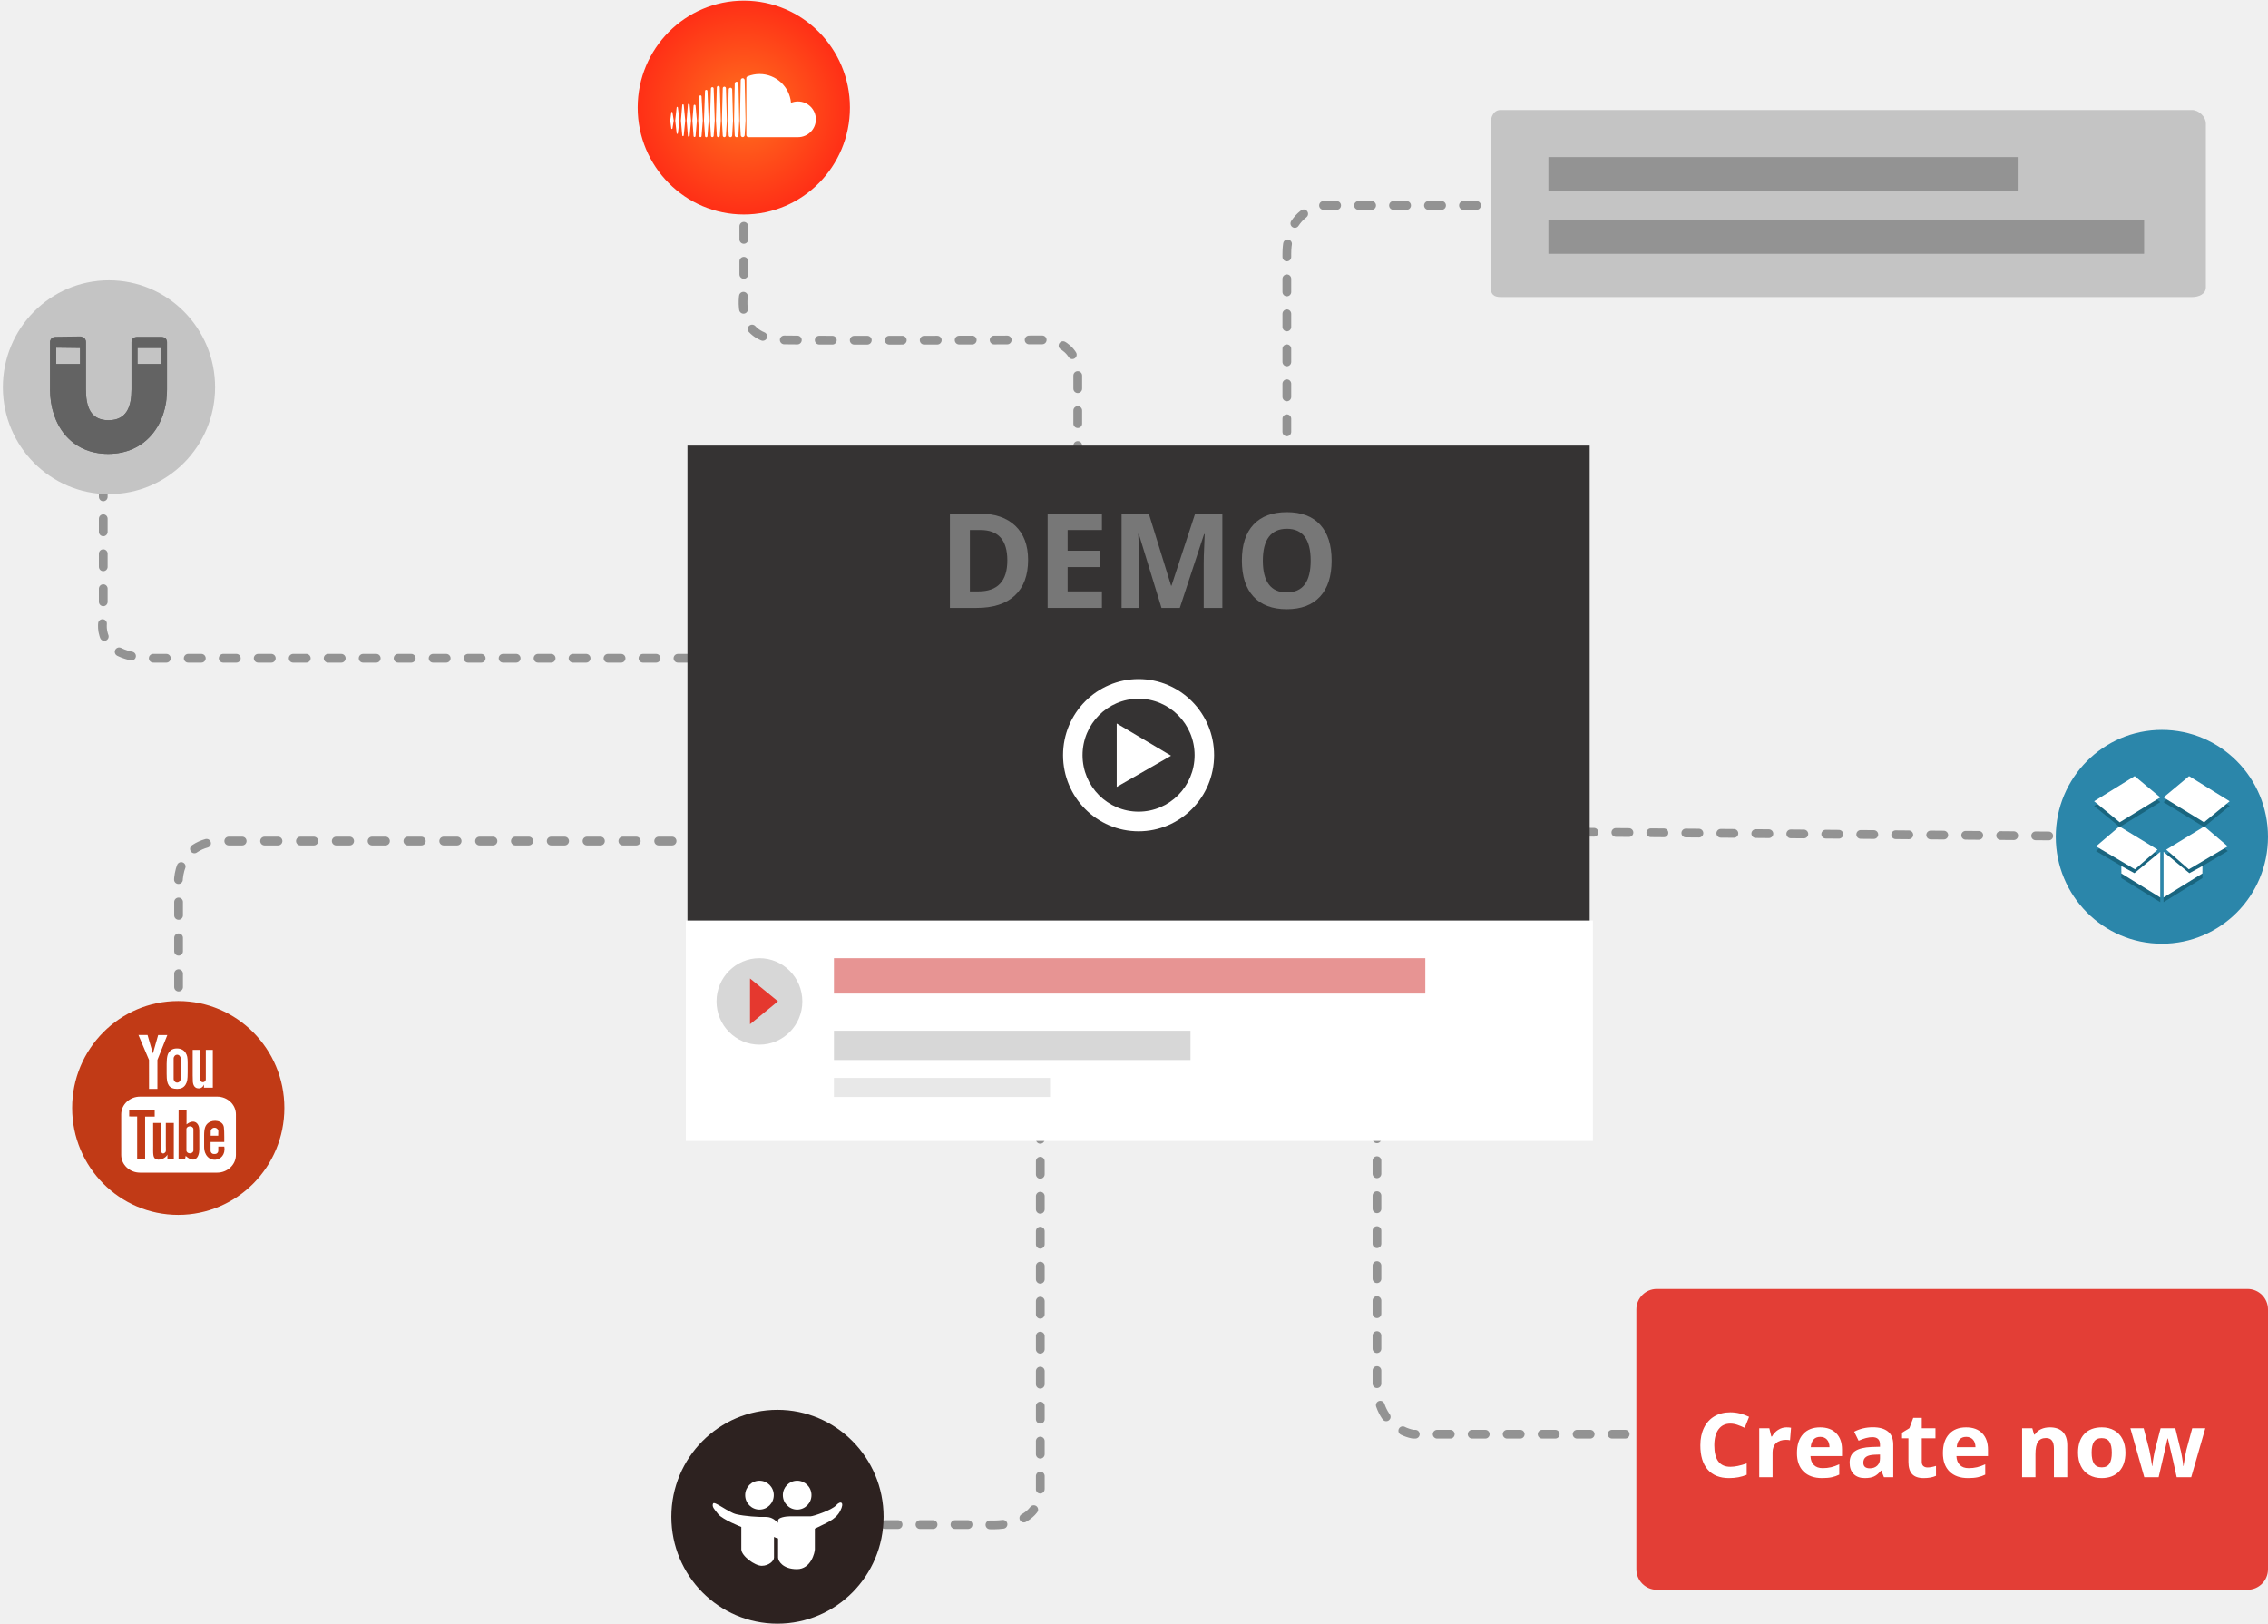
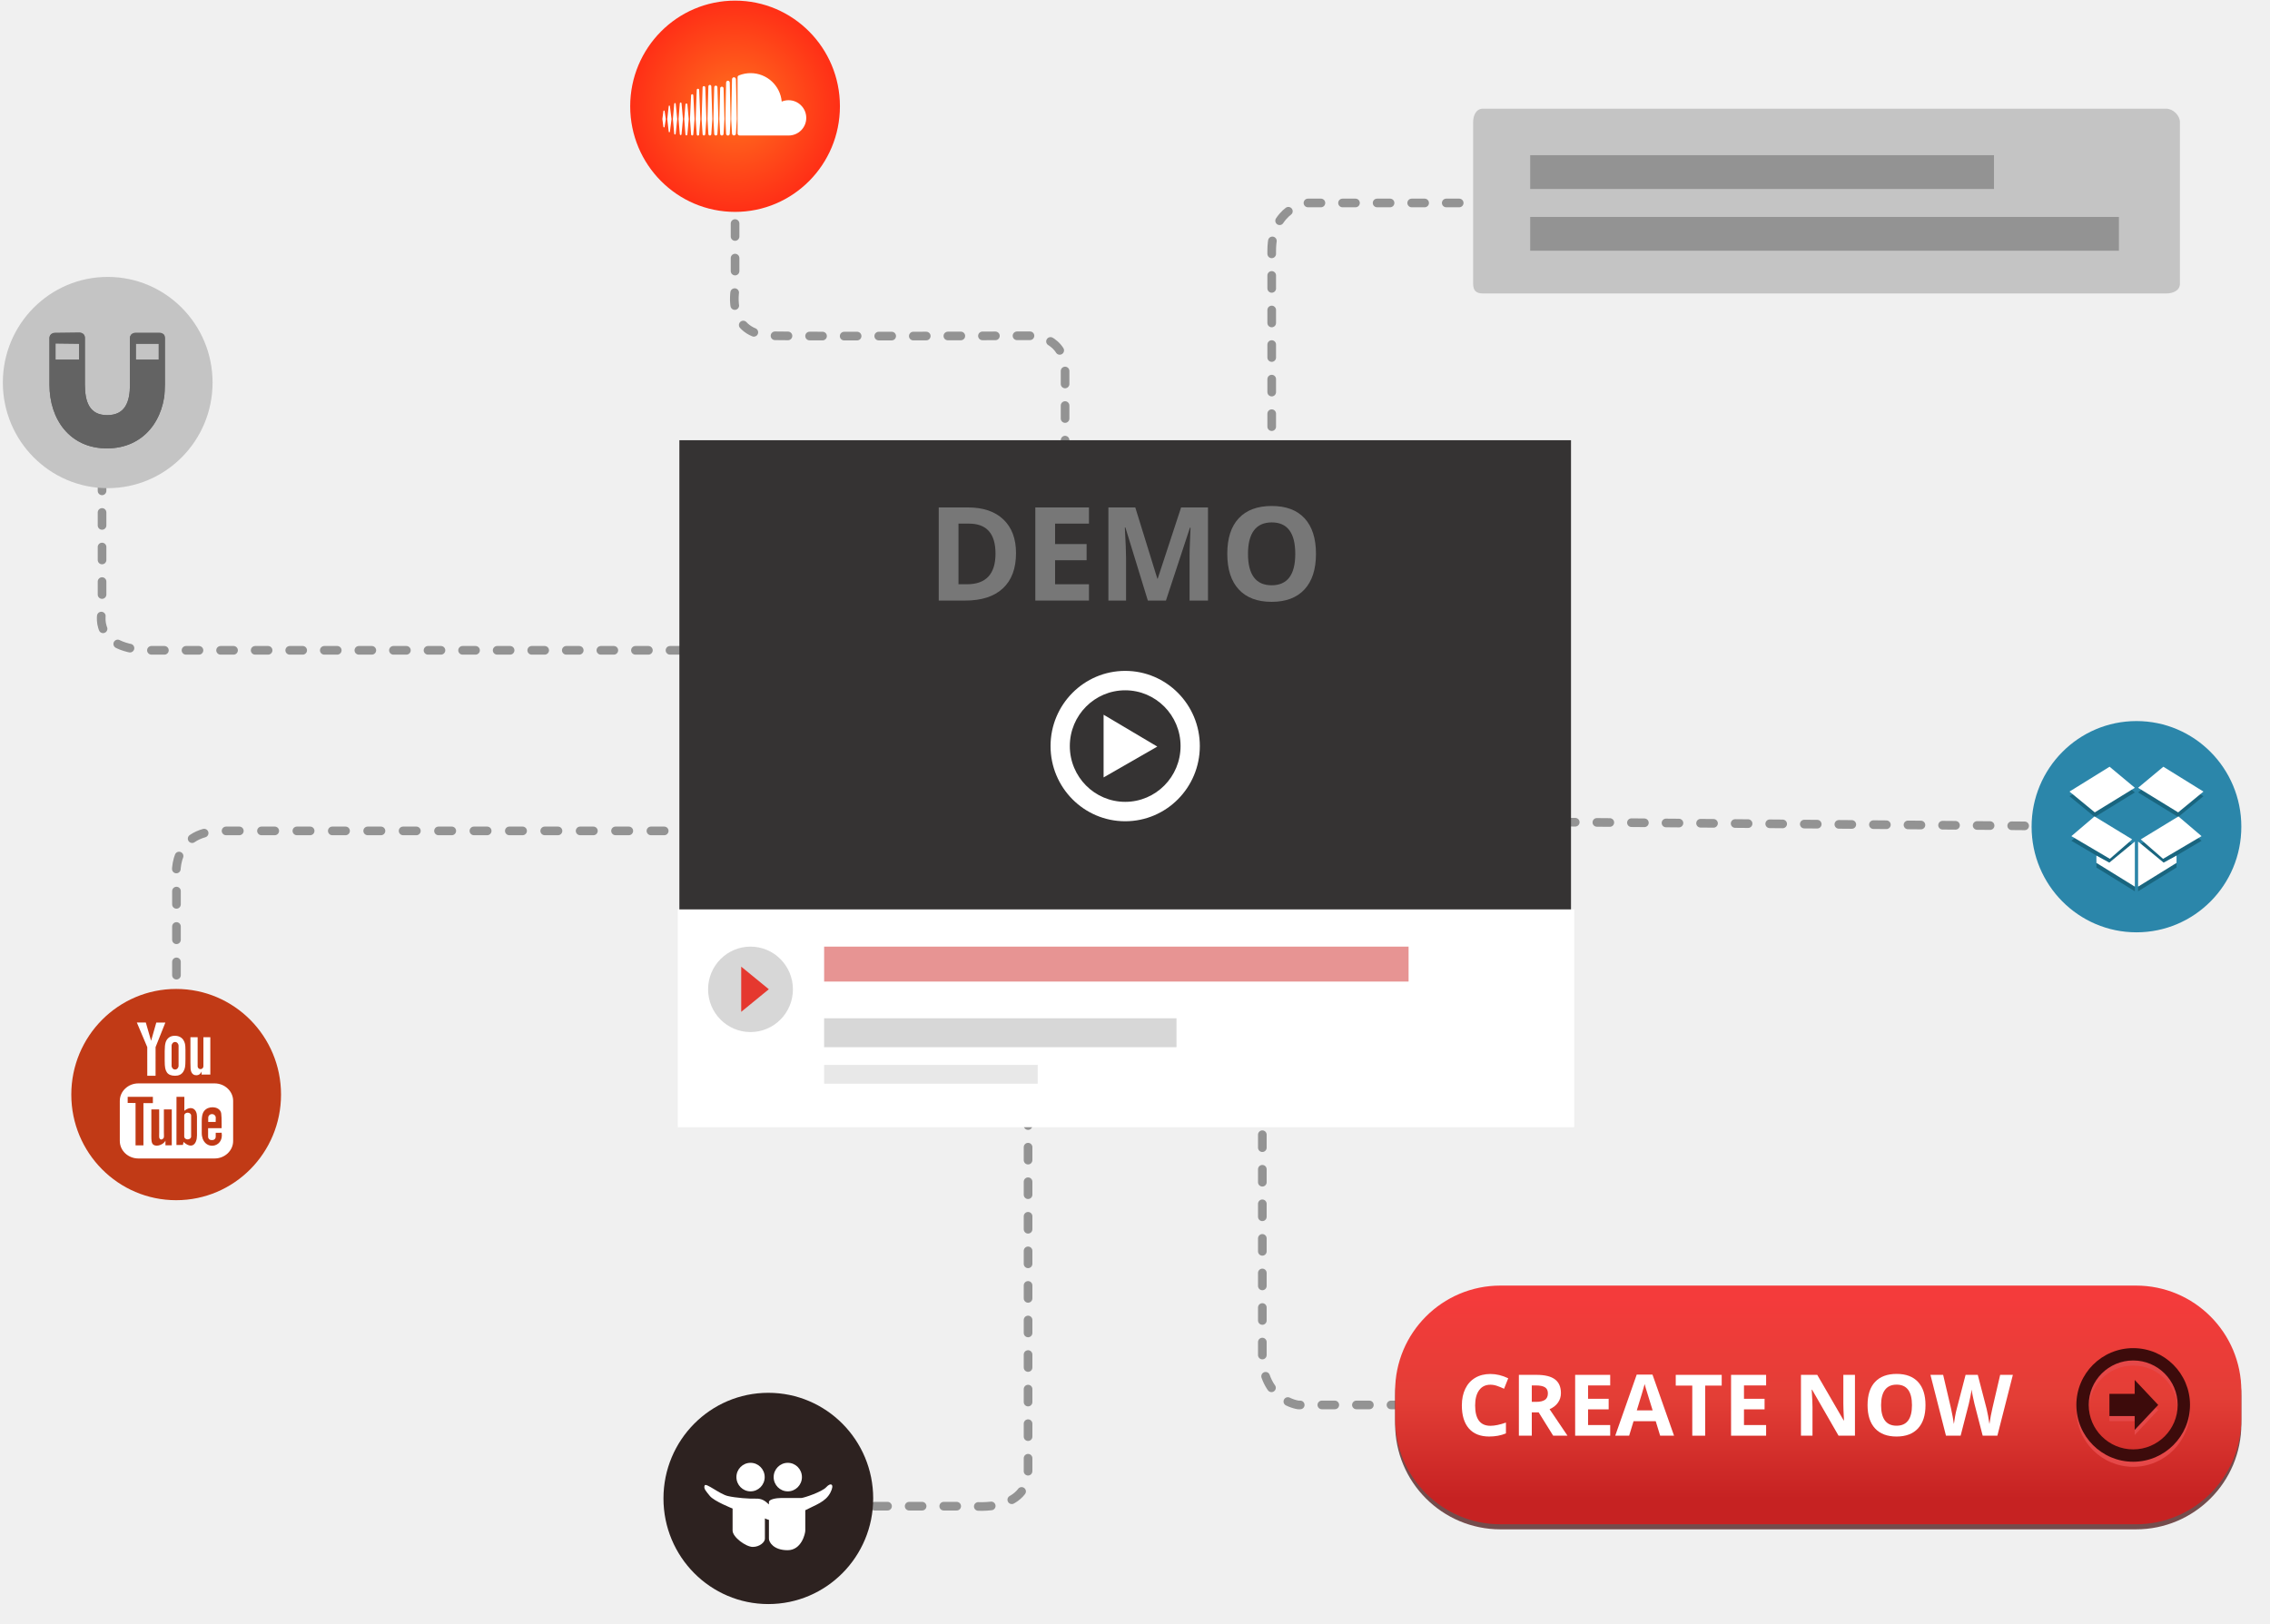
- <svg xmlns="http://www.w3.org/2000/svg" xmlns:xlink="http://www.w3.org/1999/xlink" version="1.1" id="Layer_1" x="0px" y="0px" width="443.001px" height="317.125px" viewBox="0 0 443.001 317.125" enable-background="new 0 0 443.001 317.125" xml:space="preserve">
-   <path fill="none" stroke="#939393" stroke-width="1.708" stroke-linecap="round" stroke-linejoin="round" stroke-miterlimit="10" stroke-dasharray="2.562,4.271" d="  M324.278,280.12h-48.234c0,0-7.087-0.921-7.087-9.903c0-8.982,0-70.512,0-70.512" />
-   <path fill="#E33E36" d="M443.001,306.5c0,2.209-1.791,4-4,4H323.63c-2.209,0-4-1.791-4-4v-50.75c0-2.209,1.791-4,4-4h115.371  c2.209,0,4,1.791,4,4V306.5z" />
+ <svg xmlns="http://www.w3.org/2000/svg" xmlns:xlink="http://www.w3.org/1999/xlink" version="1.1" id="Layer_1" x="0px" y="0px" width="448.667px" height="321.062px" viewBox="0 0 448.667 321.062" enable-background="new 0 0 448.667 321.062" xml:space="preserve">
+   <path fill="none" stroke="#939393" stroke-width="1.708" stroke-linecap="round" stroke-linejoin="round" stroke-miterlimit="10" stroke-dasharray="2.562,4.271" d="  M304.822,277.757h-48.234c0,0-7.087-0.921-7.087-9.903c0-8.982,0-70.512,0-70.512" />
  <g>
    <g>
      <line fill="none" stroke="#939393" stroke-width="1.708" stroke-linecap="round" stroke-linejoin="round" x1="34.88" y1="212.863" x2="34.88" y2="211.486" />
      <path fill="none" stroke="#939393" stroke-width="1.708" stroke-linecap="round" stroke-linejoin="round" stroke-dasharray="2.624,4.374" d="    M34.88,206.785v-33.074c0,0-1.375-9.442,8.911-9.442c9,0,75.852,0,92.444,0" />
      <path fill="none" stroke="#939393" stroke-width="1.708" stroke-linecap="round" stroke-linejoin="round" d="M138.582,164.269    c0.893,0,1.372,0,1.372,0" />
    </g>
  </g>
  <path fill="none" stroke="#939393" stroke-width="1.708" stroke-linecap="round" stroke-linejoin="round" stroke-miterlimit="10" stroke-dasharray="2.562,4.271" d="  M295.246,40.125h-37.033c0,0-6.858,0.921-6.858,9.443s0,43.07,0,43.07" />
  <path fill="none" stroke="#939393" stroke-width="1.708" stroke-linecap="round" stroke-linejoin="round" stroke-miterlimit="10" stroke-dasharray="2.562,4.271" d="  M145.286,37.36v19.961c0,0-1.828,8.906,7.317,9.06c9.144,0.154,51.51,0,51.51,0s6.401,0.154,6.401,6.91c0,6.757,0,20.882,0,20.882" />
  <line fill="none" stroke="#939393" stroke-width="1.708" stroke-linecap="round" stroke-linejoin="round" stroke-miterlimit="10" stroke-dasharray="2.562,4.271" x1="420.674" y1="163.438" x2="287.479" y2="162.362" />
  <path fill="none" stroke="#939393" stroke-width="1.708" stroke-linecap="round" stroke-linejoin="round" stroke-miterlimit="10" stroke-dasharray="2.562,4.271" d="  M152.363,297.774h40.168c0,0,10.667,1.231,10.667-7.059c0-8.293,0-86.54,0-86.54" />
  <path fill="none" stroke="#939393" stroke-width="1.708" stroke-linecap="round" stroke-linejoin="round" stroke-miterlimit="10" stroke-dasharray="2.562,4.271" d="  M20.17,94.48v26.41c0,0-2.286,7.678,9.905,7.678c12.192,0,111.402,0,111.402,0" />
  <path fill="#C4C4C4" d="M430.863,56.096c0,1.355-1.379,1.921-2.725,1.921H293.11c-1.345,0-1.942-0.566-1.942-1.921V24.153  c0-1.356,0.596-2.67,1.942-2.67h135.028c1.346,0,2.725,1.315,2.725,2.67V56.096z" />
  <rect x="134.28" y="87.031" fill="#353333" width="176.231" height="93.488" />
  <rect x="133.963" y="179.789" fill="#FFFFFF" width="177.179" height="43.056" />
  <rect x="162.89" y="187.147" opacity="0.5" fill="#CF2A28" enable-background="new    " width="115.517" height="6.91" />
  <ellipse fill="#D7D7D7" cx="148.337" cy="195.593" rx="8.383" ry="8.445" />
  <rect x="162.89" y="201.317" fill="#D7D7D7" width="69.645" height="5.714" />
  <rect x="162.89" y="210.53" fill="#E8E8E8" width="42.215" height="3.718" />
  <ellipse fill="#C13A16" cx="34.818" cy="216.397" rx="20.726" ry="20.883" />
  <ellipse fill="#2B86AA" cx="422.274" cy="163.438" rx="20.726" ry="20.883" />
-   <radialGradient id="SVGID_1_" cx="344.891" cy="-120.113" r="24.359" gradientTransform="matrix(0.8509 0 0 -0.8573 -148.1817 -81.9647)" gradientUnits="userSpaceOnUse">
+   <radialGradient id="SVGID_1_" cx="644.62" cy="595.713" r="24.358" gradientTransform="matrix(0.8509 0 0 0.8573 -403.2215 -489.6968)" gradientUnits="userSpaceOnUse">
    <stop offset="0" style="stop-color:#FF711E" />
    <stop offset="1" style="stop-color:#FF2F16" />
  </radialGradient>
  <ellipse fill="url(#SVGID_1_)" cx="145.286" cy="21.008" rx="20.726" ry="20.883" />
  <g>
-     <path fill="#FFFFFF" d="M222.395,132.634c-8.147,0-14.753,6.655-14.753,14.864c0,8.21,6.604,14.865,14.753,14.865   c8.149,0,14.753-6.655,14.753-14.865C237.148,139.289,230.544,132.634,222.395,132.634z M222.395,158.525   c-6.046,0-10.945-4.937-10.945-11.027s4.899-11.026,10.945-11.026c6.043,0,10.945,4.937,10.945,11.026   C233.34,153.587,228.44,158.525,222.395,158.525z" />
+     <path fill="#FFFFFF" d="M222.395,132.634c-8.147,0-14.753,6.655-14.753,14.864c0,8.21,6.604,14.865,14.753,14.865   s14.753-6.655,14.753-14.865C237.148,139.289,230.544,132.634,222.395,132.634z M222.395,158.525   c-6.046,0-10.945-4.937-10.945-11.027s4.899-11.026,10.945-11.026c6.043,0,10.945,4.937,10.945,11.026   C233.34,153.587,228.44,158.525,222.395,158.525z" />
    <path fill="#FFFFFF" d="M218.126,141.301c0,0.406,0,12.395,0,12.395l10.614-6.096L218.126,141.301z" />
  </g>
  <rect x="302.446" y="30.682" fill="#939393" width="91.668" height="6.68" />
  <rect x="302.446" y="42.888" fill="#939393" width="116.355" height="6.68" />
  <g id="Dropbox_2_">
    <g opacity="0.75">
      <path fill="#135A70" d="M430.514,161.524l-7.92-4.86l4.994-4.165l7.924,4.913L430.514,161.524z M427.535,170.711l7.605-4.486    l-4.574-3.899l-7.446,4.54L427.535,170.711z M421.428,166.866l-7.446-4.54l-4.573,3.899l7.606,4.486L421.428,166.866z     M414.356,170.07v1.441l7.6,4.699v-8.918l-5.047,4.165L414.356,170.07z M430.194,170.07l-2.551,1.387l-5.048-4.165v8.918    l7.599-4.699V170.07z M421.956,156.664l-4.994-4.165l-7.925,4.913l4.999,4.112L421.956,156.664z" />
    </g>
    <g>
      <path fill="#FFFFFF" d="M430.514,160.607l-7.92-4.859l4.994-4.165l7.924,4.913L430.514,160.607z M427.535,169.793l7.605-4.486    l-4.574-3.899l-7.446,4.54L427.535,169.793z M421.428,165.947l-7.446-4.54l-4.573,3.899l7.606,4.486L421.428,165.947z     M414.356,169.153v1.441l7.6,4.699v-8.918l-5.047,4.165L414.356,169.153z M430.194,169.153l-2.551,1.387l-5.048-4.165v8.918    l7.599-4.699V169.153z M421.956,155.746l-4.994-4.165l-7.925,4.913l4.999,4.112L421.956,155.746z" />
    </g>
  </g>
  <ellipse fill="#C4C4C4" cx="21.288" cy="75.628" rx="20.726" ry="20.883" />
  <ellipse fill="#2D2220" cx="151.861" cy="296.242" rx="20.726" ry="20.883" />
-   <path id="SlideShare_2_" fill="#FFFFFF" d="M164.122,295.097c-0.966,1.867-2.984,2.435-4.957,3.477c0,1.469,0,3.46,0,4.029  c0,0.567-0.727,3.873-3.498,3.873c-2.771,0-3.686-1.599-3.686-2.261c0-0.323,0-2.046,0-3.733c-0.272-0.067-0.541-0.16-0.797-0.296  c0,1.518,0,3.367,0,4.029c0,0.664-1.034,1.611-2.395,1.611c-1.361,0-3.991-1.942-3.991-3.223c0-1.279,0-4.363,0-4.363  s-3.644-1.437-4.49-2.481c-0.846-1.043-1.268-1.47-1.033-2.084c0.226-0.596,2.958,1.705,4.554,2.084  c1.598,0.38,4.368,0.57,5.543,0.523c1.176-0.048,1.832,0.426,2.489,1.041c0.034,0.032,0.075,0.068,0.118,0.103  c0-0.284,0-0.464,0-0.464c0-0.568,1.502-0.806,2.395-0.806s3.52,0,3.99,0s4.11-1.202,4.957-2.151  C164.168,293.059,165.03,293.342,164.122,295.097z M155.708,294.843c1.543,0,2.794-1.263,2.794-2.821  c0-1.558-1.251-2.821-2.794-2.821c-1.543,0-2.794,1.263-2.794,2.821C152.914,293.58,154.166,294.843,155.708,294.843z   M148.346,294.843c1.544,0,2.795-1.263,2.795-2.821c0-1.558-1.251-2.821-2.795-2.821c-1.542,0-2.793,1.263-2.793,2.821  C145.554,293.58,146.804,294.843,148.346,294.843z" />
+   <path id="SlideShare_2_" fill="#FFFFFF" d="M164.122,295.097c-0.966,1.867-2.984,2.435-4.957,3.477c0,1.469,0,3.46,0,4.029  c0,0.567-0.727,3.873-3.498,3.873s-3.686-1.599-3.686-2.261c0-0.323,0-2.046,0-3.733c-0.272-0.067-0.541-0.16-0.797-0.296  c0,1.518,0,3.367,0,4.029c0,0.664-1.034,1.611-2.395,1.611c-1.361,0-3.991-1.942-3.991-3.223c0-1.279,0-4.363,0-4.363  s-3.644-1.437-4.49-2.481c-0.846-1.043-1.268-1.47-1.033-2.084c0.226-0.596,2.958,1.705,4.554,2.084  c1.598,0.38,4.368,0.57,5.543,0.523c1.176-0.048,1.832,0.426,2.489,1.041c0.034,0.032,0.075,0.068,0.118,0.103  c0-0.284,0-0.464,0-0.464c0-0.568,1.502-0.806,2.395-0.806s3.52,0,3.99,0s4.11-1.202,4.957-2.151  C164.168,293.059,165.03,293.342,164.122,295.097z M155.708,294.843c1.543,0,2.794-1.263,2.794-2.821s-1.251-2.821-2.794-2.821  s-2.794,1.263-2.794,2.821C152.914,293.58,154.166,294.843,155.708,294.843z M148.346,294.843c1.544,0,2.795-1.263,2.795-2.821  s-1.251-2.821-2.795-2.821c-1.542,0-2.793,1.263-2.793,2.821C145.554,293.58,146.804,294.843,148.346,294.843z" />
  <g>
    <g>
-       <path fill="#FFFFFF" d="M132.29,20.868c-0.06,0-0.11,0.048-0.118,0.115c0,0-0.28,2.554-0.28,2.554l0.28,2.498    c0.008,0.067,0.058,0.115,0.118,0.115c0.06,0,0.108-0.047,0.118-0.115l0.318-2.498l-0.318-2.554    C132.399,20.915,132.35,20.868,132.29,20.868z" />
+       <path fill="#FFFFFF" d="M132.29,20.868c-0.06,0-0.11,0.048-0.118,0.115l-0.28,2.554l0.28,2.498    c0.008,0.067,0.058,0.115,0.118,0.115s0.108-0.047,0.118-0.115l0.318-2.498l-0.318-2.554    C132.399,20.915,132.35,20.868,132.29,20.868z" />
      <path fill="#FFFFFF" d="M131.239,21.846c-0.059,0-0.106,0.046-0.114,0.111l-0.208,1.579l0.208,1.553    c0.008,0.065,0.055,0.111,0.114,0.111c0.058,0,0.104-0.045,0.114-0.111l0.246-1.553l-0.246-1.58    C131.343,21.891,131.296,21.846,131.239,21.846z" />
-       <path fill="#FFFFFF" d="M133.408,20.367c-0.075,0-0.135,0.059-0.143,0.14c0,0-0.265,3.03-0.265,3.03l0.265,2.92    c0.008,0.081,0.067,0.14,0.143,0.14c0.074,0,0.134-0.059,0.142-0.139l0.302-2.92l-0.301-3.03    C133.541,20.425,133.481,20.367,133.408,20.367z" />
+       <path fill="#FFFFFF" d="M133.408,20.367c-0.075,0-0.135,0.059-0.143,0.14L133,23.537l0.265,2.92    c0.008,0.081,0.067,0.14,0.143,0.14c0.074,0,0.134-0.059,0.142-0.139l0.302-2.92l-0.301-3.03    C133.541,20.425,133.481,20.367,133.408,20.367z" />
      <path fill="#FFFFFF" d="M134.534,20.26c-0.088,0-0.16,0.071-0.167,0.164l-0.251,3.114l0.251,3.012    c0.007,0.093,0.079,0.164,0.167,0.164c0.087,0,0.159-0.07,0.167-0.164l0.285-3.012l-0.285-3.114    C134.693,20.33,134.621,20.26,134.534,20.26z" />
      <polygon fill="#FFFFFF" points="135.861,26.574 135.861,26.575 135.861,26.575   " />
      <path fill="#FFFFFF" d="M135.861,20.648c-0.007-0.106-0.089-0.187-0.191-0.187c-0.103,0-0.185,0.081-0.191,0.189l-0.237,2.888    l0.237,3.037c0.006,0.107,0.088,0.188,0.191,0.188c0.101,0,0.184-0.081,0.191-0.188l0.268-3.037L135.861,20.648z" />
-       <path fill="#FFFFFF" d="M136.814,18.626c-0.115,0-0.21,0.094-0.215,0.213c0,0-0.222,4.699-0.222,4.699l0.222,3.037    c0.006,0.119,0.1,0.212,0.215,0.212c0.114,0,0.208-0.094,0.215-0.213v0.001l0.252-3.037l-0.252-4.699    C137.023,18.72,136.928,18.626,136.814,18.626z" />
-       <path fill="#FFFFFF" d="M137.951,17.544c-0.129,0-0.234,0.104-0.24,0.237c0,0-0.208,5.774-0.208,5.774l0.208,3.018    c0.005,0.132,0.111,0.236,0.24,0.236c0.128,0,0.233-0.104,0.239-0.237l0,0.002l0.235-3.019l-0.235-5.774    C138.184,17.648,138.079,17.544,137.951,17.544z" />
-       <path fill="#FFFFFF" d="M139.131,17.022c-0.143,0-0.259,0.115-0.264,0.262c0,0-0.194,6.256-0.194,6.256l0.194,2.987    c0.005,0.145,0.121,0.26,0.264,0.26c0.142,0,0.258-0.115,0.264-0.262l0,0.002l0.219-2.987l-0.218-6.256    C139.389,17.137,139.273,17.022,139.131,17.022z" />
+       <path fill="#FFFFFF" d="M136.814,18.626c-0.115,0-0.21,0.094-0.215,0.213l-0.222,4.699l0.222,3.037    c0.006,0.119,0.1,0.212,0.215,0.212c0.114,0,0.208-0.094,0.215-0.213v0.001l0.252-3.037l-0.252-4.699    C137.023,18.72,136.928,18.626,136.814,18.626z" />
+       <path fill="#FFFFFF" d="M137.951,17.544c-0.129,0-0.234,0.104-0.24,0.237l-0.208,5.774l0.208,3.018    c0.005,0.132,0.111,0.236,0.24,0.236c0.128,0,0.233-0.104,0.239-0.237v0.002l0.235-3.019l-0.235-5.774    C138.184,17.648,138.079,17.544,137.951,17.544z" />
+       <path fill="#FFFFFF" d="M139.131,17.022c-0.143,0-0.259,0.115-0.264,0.262l-0.194,6.256l0.194,2.987    c0.005,0.145,0.121,0.26,0.264,0.26c0.142,0,0.258-0.115,0.264-0.262v0.002l0.219-2.987l-0.218-6.256    C139.389,17.137,139.273,17.022,139.131,17.022z" />
      <path fill="#FFFFFF" d="M140.592,17.074c-0.005-0.161-0.132-0.286-0.288-0.286c-0.157,0-0.284,0.126-0.288,0.287l-0.179,6.466    l0.179,2.968c0.004,0.159,0.131,0.285,0.288,0.285c0.156,0,0.283-0.126,0.288-0.286l0.202-2.967L140.592,17.074z" />
      <polygon fill="#FFFFFF" points="140.592,26.507 140.592,26.507 140.591,26.509   " />
      <path fill="#FFFFFF" d="M141.485,16.929c-0.171,0-0.309,0.137-0.313,0.311l-0.165,6.302l0.165,2.94    c0.004,0.173,0.141,0.309,0.312,0.309c0.171,0,0.308-0.137,0.312-0.311v0.002l0.185-2.941l-0.185-6.302    C141.793,17.065,141.655,16.929,141.485,16.929z" />
      <path fill="#FFFFFF" d="M142.675,17.134c-0.185,0-0.333,0.147-0.337,0.335l-0.15,6.071l0.151,2.921    c0.003,0.186,0.151,0.333,0.337,0.333c0.185,0,0.333-0.147,0.337-0.335v0.002l0.169-2.921l-0.169-6.072    C143.008,17.282,142.86,17.134,142.675,17.134z" />
      <path fill="#FFFFFF" d="M144.075,16.019c-0.057-0.039-0.126-0.062-0.199-0.062c-0.071,0-0.138,0.022-0.194,0.059    c-0.098,0.064-0.165,0.175-0.166,0.301l-0.001,0.068l-0.135,7.155c0,0.004,0.136,2.904,0.136,2.904    c0,0.004,0.001,0.008,0.001,0.012c0.004,0.081,0.035,0.156,0.084,0.215c0.066,0.08,0.166,0.131,0.276,0.131    c0.098,0,0.187-0.04,0.253-0.105c0.065-0.065,0.107-0.155,0.108-0.254l0.015-0.287l0.137-2.613l-0.152-7.226    C144.234,16.193,144.17,16.083,144.075,16.019z" />
-       <polygon fill="#FFFFFF" points="144.236,26.444 144.236,26.444 144.236,26.445 144.236,26.443 144.236,26.442 144.236,26.443     144.236,26.444   " />
-       <path fill="#FFFFFF" d="M145.266,15.333c-0.058-0.035-0.125-0.055-0.196-0.055c-0.092,0-0.177,0.033-0.243,0.088    c-0.085,0.071-0.141,0.177-0.142,0.296l-0.001,0.04l-0.157,7.841l0.08,1.449l0.078,1.41c0.003,0.209,0.175,0.381,0.385,0.381    c0.209,0,0.382-0.172,0.385-0.384v0.003v0l0.171-2.86v0l-0.171-7.881C145.453,15.523,145.377,15.401,145.266,15.333z" />
-       <path fill="#FFFFFF" d="M155.859,19.813c-0.479,0-0.937,0.097-1.353,0.272c-0.278-3.152-2.922-5.626-6.147-5.626    c-0.789,0-1.558,0.155-2.238,0.418c-0.264,0.102-0.334,0.207-0.337,0.411c0,0,0,11.103,0,11.103    c0.003,0.214,0.169,0.381,0.378,0.401c0.009,0.001,9.697,0,9.697,0c1.932,0,3.498-1.549,3.498-3.481    C159.357,21.379,157.791,19.813,155.859,19.813z" />
+       <polygon fill="#FFFFFF" points="144.236,26.444 144.236,26.444 144.236,26.445 144.236,26.443 144.236,26.442 144.236,26.443       " />
+       <path fill="#FFFFFF" d="M145.266,15.333c-0.058-0.035-0.125-0.055-0.196-0.055c-0.092,0-0.177,0.033-0.243,0.088    c-0.085,0.071-0.141,0.177-0.142,0.296l-0.001,0.04l-0.157,7.841l0.08,1.449l0.078,1.41c0.003,0.209,0.175,0.381,0.385,0.381    c0.209,0,0.382-0.172,0.385-0.384v0.003l0,0l0.171-2.86l0,0l-0.171-7.881C145.453,15.523,145.377,15.401,145.266,15.333z" />
+       <path fill="#FFFFFF" d="M155.859,19.813c-0.479,0-0.937,0.097-1.353,0.272c-0.278-3.152-2.922-5.626-6.147-5.626    c-0.789,0-1.558,0.155-2.238,0.418c-0.264,0.102-0.334,0.207-0.337,0.411v11.103c0.003,0.214,0.169,0.381,0.378,0.401    c0.009,0.001,9.697,0,9.697,0c1.932,0,3.498-1.549,3.498-3.481C159.357,21.379,157.791,19.813,155.859,19.813z" />
    </g>
  </g>
  <g>
-     <defs>
-       <path id="SVGID_2_" d="M32.632,76.052v-9.233c0-0.578-0.497-1.046-1.109-1.046h-4.73c-0.612,0-1.106,0.468-1.106,1.046v9.233    c0,3.374-0.934,6.024-4.497,6.024c-3.566,0-4.41-2.707-4.41-6.082v-9.231c0-0.577-0.497-1.047-1.106-1.047l-4.79,0.059    c-0.612,0-1.107,0.468-1.107,1.046v9.233c0,6.899,4.069,12.594,11.362,12.594C28.428,88.645,32.632,82.95,32.632,76.052    L32.632,76.052z M26.853,71.107v-3.153h4.524v3.153H26.853L26.853,71.107z M10.972,71.107v-3.211l4.674,0.058v3.153H10.972    L10.972,71.107z" />
-     </defs>
-     <use xlink:href="#SVGID_2_" overflow="visible" fill-rule="evenodd" clip-rule="evenodd" fill="#636363" />
-     <clipPath id="SVGID_3_">
-       <use xlink:href="#SVGID_2_" overflow="visible" />
-     </clipPath>
-     <rect x="9.5" y="66" clip-path="url(#SVGID_3_)" fill="#636363" width="23" height="23" />
+     <g>
+       <path id="SVGID_2_" fill="#636363" d="M32.632,76.052v-9.233c0-0.578-0.497-1.046-1.109-1.046h-4.73    c-0.612,0-1.106,0.468-1.106,1.046v9.233c0,3.374-0.934,6.024-4.497,6.024c-3.566,0-4.41-2.707-4.41-6.082v-9.231    c0-0.577-0.497-1.047-1.106-1.047l-4.79,0.059c-0.612,0-1.107,0.468-1.107,1.046v9.233c0,6.899,4.069,12.594,11.362,12.594    C28.428,88.645,32.632,82.95,32.632,76.052L32.632,76.052z M26.853,71.107v-3.153h4.524v3.153H26.853L26.853,71.107z     M10.972,71.107v-3.211l4.674,0.058v3.153H10.972L10.972,71.107z" />
+     </g>
+     <g>
+       <defs>
+         <path id="SVGID_3_" d="M32.632,76.052v-9.233c0-0.578-0.497-1.046-1.109-1.046h-4.73c-0.612,0-1.106,0.468-1.106,1.046v9.233     c0,3.374-0.934,6.024-4.497,6.024c-3.566,0-4.41-2.707-4.41-6.082v-9.231c0-0.577-0.497-1.047-1.106-1.047l-4.79,0.059     c-0.612,0-1.107,0.468-1.107,1.046v9.233c0,6.899,4.069,12.594,11.362,12.594C28.428,88.645,32.632,82.95,32.632,76.052     L32.632,76.052z M26.853,71.107v-3.153h4.524v3.153H26.853L26.853,71.107z M10.972,71.107v-3.211l4.674,0.058v3.153H10.972     L10.972,71.107z" />
+       </defs>
+       <clipPath id="SVGID_4_">
+         <use xlink:href="#SVGID_3_" overflow="visible" />
+       </clipPath>
+       <rect x="9.5" y="66" clip-path="url(#SVGID_4_)" fill="#636363" width="23" height="23" />
+     </g>
  </g>
  <g>
    <path fill="#777777" d="M200.817,109.35c0,3.031-0.863,5.352-2.588,6.964c-1.725,1.612-4.217,2.418-7.474,2.418h-5.213v-18.411   h5.78c3.005,0,5.34,0.793,7.002,2.38C199.986,104.288,200.817,106.504,200.817,109.35z M196.762,109.451   c0-3.954-1.747-5.931-5.239-5.931h-2.078v11.988h1.675C194.881,115.508,196.762,113.489,196.762,109.451z" />
-     <path fill="#777777" d="M215.235,118.731h-10.603v-18.411h10.603v3.199h-6.699v4.042h6.233v3.199h-6.233v4.747h6.699V118.731z" />
-     <path fill="#777777" d="M226.871,118.731l-4.433-14.444h-0.113c0.16,2.938,0.239,4.899,0.239,5.881v8.563h-3.488v-18.411h5.314   l4.357,14.079h0.076l4.622-14.079h5.314v18.411h-3.639v-8.714c0-0.411,0.006-0.886,0.019-1.423c0.013-0.537,0.069-1.964,0.17-4.282   h-0.113l-4.747,14.419H226.871z" />
-     <path fill="#777777" d="M260.103,109.501c0,3.047-0.756,5.39-2.267,7.027c-1.511,1.637-3.677,2.456-6.498,2.456   c-2.821,0-4.987-0.819-6.498-2.456c-1.511-1.637-2.267-3.988-2.267-7.052c0-3.064,0.758-5.404,2.273-7.02   c1.515-1.616,3.688-2.424,6.517-2.424s4.993,0.814,6.492,2.443S260.103,106.445,260.103,109.501z M246.667,109.501   c0,2.057,0.39,3.606,1.171,4.647c0.781,1.041,1.948,1.561,3.501,1.561c3.115,0,4.672-2.069,4.672-6.208   c0-4.147-1.549-6.221-4.647-6.221c-1.553,0-2.724,0.523-3.513,1.568C247.061,105.893,246.667,107.444,246.667,109.501z" />
+     <path fill="#777777" d="M215.235,118.731h-10.603V100.32h10.603v3.199h-6.699v4.042h6.233v3.199h-6.233v4.747h6.699V118.731z" />
+     <path fill="#777777" d="M226.871,118.731l-4.433-14.444h-0.113c0.16,2.938,0.239,4.899,0.239,5.881v8.563h-3.488V100.32h5.314   l4.357,14.079h0.076l4.622-14.079h5.314v18.411h-3.639v-8.714c0-0.411,0.006-0.886,0.019-1.423c0.013-0.537,0.069-1.964,0.17-4.282   h-0.113l-4.747,14.419C230.449,118.731,226.871,118.731,226.871,118.731z" />
+     <path fill="#777777" d="M260.103,109.501c0,3.047-0.756,5.39-2.267,7.027s-3.677,2.456-6.498,2.456s-4.987-0.819-6.498-2.456   s-2.267-3.988-2.267-7.052s0.758-5.404,2.273-7.02s3.688-2.424,6.517-2.424s4.993,0.814,6.492,2.443   S260.103,106.445,260.103,109.501z M246.667,109.501c0,2.057,0.39,3.606,1.171,4.647s1.948,1.561,3.501,1.561   c3.115,0,4.672-2.069,4.672-6.208c0-4.147-1.549-6.221-4.647-6.221c-1.553,0-2.724,0.523-3.513,1.568   C247.061,105.893,246.667,107.444,246.667,109.501z" />
  </g>
  <polygon fill="#E5382F" points="146.5,191.106 146.5,200.041 151.96,195.574 " />
-   <path id="YouTube_2_" fill="#FFFFFF" d="M42.628,221.814h-1.476l0.007-0.857c0-0.381,0.313-0.692,0.695-0.692h0.094  c0.383,0,0.697,0.312,0.697,0.692L42.628,221.814z M37.094,219.977c-0.375,0-0.681,0.251-0.681,0.559v4.168  c0,0.307,0.306,0.558,0.681,0.558c0.376,0,0.682-0.251,0.682-0.558v-4.168C37.776,220.229,37.47,219.977,37.094,219.977z   M46.081,217.646v7.928c0,1.902-1.649,3.458-3.665,3.458H27.344c-2.017,0-3.665-1.556-3.665-3.458v-7.928  c0-1.902,1.649-3.458,3.665-3.458h15.072C44.431,214.188,46.081,215.744,46.081,217.646z M28.349,226.435l-0.001-8.352l1.869,0.001  v-1.237l-4.98-0.008v1.217l1.555,0.004v8.375H28.349z M33.95,219.328h-1.558v4.46c0,0.645,0.039,0.968-0.002,1.082  c-0.127,0.346-0.696,0.713-0.918,0.037c-0.038-0.118-0.005-0.475-0.005-1.088l-0.006-4.491h-1.549l0.005,4.42  c0.001,0.677-0.015,1.183,0.005,1.412c0.038,0.405,0.024,0.878,0.401,1.148c0.701,0.505,2.044-0.075,2.38-0.797l-0.003,0.921  l1.251,0.001V219.328z M38.933,224.435l-0.003-3.712c-0.001-1.415-1.059-2.262-2.496-1.117l0.006-2.76l-1.556,0.002l-0.008,9.525  l1.279-0.019l0.117-0.593C37.907,227.262,38.935,226.234,38.933,224.435z M43.808,223.943l-1.168,0.006  c-0.001,0.046-0.002,0.1-0.003,0.158v0.652c0,0.349-0.288,0.633-0.638,0.633H41.77c-0.351,0-0.638-0.284-0.638-0.633v-0.072v-0.717  v-0.925h2.674v-1.007c0-0.736-0.019-1.471-0.079-1.892c-0.191-1.33-2.059-1.542-3.002-0.86c-0.296,0.213-0.522,0.497-0.654,0.88  c-0.133,0.383-0.198,0.905-0.198,1.569v2.213C39.872,227.628,44.341,227.107,43.808,223.943z M37.817,211.927  c0.08,0.195,0.205,0.354,0.375,0.473c0.167,0.118,0.382,0.177,0.637,0.177c0.225,0,0.424-0.061,0.597-0.186  c0.173-0.125,0.319-0.311,0.437-0.559l-0.029,0.611h1.736v-7.384h-1.367v5.747c0,0.311-0.257,0.566-0.57,0.566  c-0.312,0-0.569-0.255-0.569-0.566v-5.747h-1.426v4.98c0,0.634,0.011,1.057,0.03,1.272  C37.688,211.525,37.737,211.729,37.817,211.927z M32.555,207.757c0-0.709,0.06-1.262,0.177-1.661  c0.118-0.398,0.331-0.717,0.638-0.958c0.307-0.242,0.699-0.363,1.177-0.363c0.401,0,0.746,0.079,1.033,0.233  c0.289,0.155,0.512,0.357,0.666,0.606c0.158,0.25,0.264,0.506,0.321,0.769c0.058,0.266,0.087,0.668,0.087,1.209v1.867  c0,0.685-0.027,1.189-0.081,1.509c-0.053,0.321-0.166,0.618-0.342,0.897c-0.173,0.276-0.397,0.482-0.669,0.614  c-0.274,0.133-0.587,0.198-0.942,0.198c-0.396,0-0.729-0.055-1.004-0.169c-0.275-0.113-0.488-0.285-0.64-0.512  c-0.153-0.228-0.261-0.505-0.326-0.828c-0.065-0.323-0.097-0.809-0.097-1.456V207.757z M33.915,210.69c0,0.418,0.312,0.76,0.69,0.76  c0.379,0,0.689-0.341,0.689-0.76v-3.931c0-0.418-0.31-0.759-0.689-0.759c-0.379,0-0.69,0.341-0.69,0.759V210.69z M29.109,212.675  h1.638l0.002-5.663l1.936-4.851h-1.792l-1.029,3.604l-1.044-3.613h-1.773l2.059,4.864L29.109,212.675z" />
+   <path id="YouTube_2_" fill="#FFFFFF" d="M42.628,221.814h-1.476l0.007-0.857c0-0.381,0.313-0.692,0.695-0.692h0.094  c0.383,0,0.697,0.312,0.697,0.692L42.628,221.814z M37.094,219.977c-0.375,0-0.681,0.251-0.681,0.559v4.168  c0,0.307,0.306,0.558,0.681,0.558c0.376,0,0.682-0.251,0.682-0.558v-4.168C37.776,220.229,37.47,219.977,37.094,219.977z   M46.081,217.646v7.928c0,1.902-1.649,3.458-3.665,3.458H27.344c-2.017,0-3.665-1.556-3.665-3.458v-7.928  c0-1.902,1.649-3.458,3.665-3.458h15.072C44.431,214.188,46.081,215.744,46.081,217.646z M28.349,226.435l-0.001-8.352l1.869,0.001  v-1.237l-4.98-0.008v1.217l1.555,0.004v8.375H28.349z M33.95,219.328h-1.558v4.46c0,0.645,0.039,0.968-0.002,1.082  c-0.127,0.346-0.696,0.713-0.918,0.037c-0.038-0.118-0.005-0.475-0.005-1.088l-0.006-4.491h-1.549l0.005,4.42  c0.001,0.677-0.015,1.183,0.005,1.412c0.038,0.405,0.024,0.878,0.401,1.148c0.701,0.505,2.044-0.075,2.38-0.797l-0.003,0.921  l1.251,0.001v-7.105H33.95z M38.933,224.435l-0.003-3.712c-0.001-1.415-1.059-2.262-2.496-1.117l0.006-2.76l-1.556,0.002  l-0.008,9.525l1.279-0.019l0.117-0.593C37.907,227.262,38.935,226.234,38.933,224.435z M43.808,223.943l-1.168,0.006  c-0.001,0.046-0.002,0.1-0.003,0.158v0.652c0,0.349-0.288,0.633-0.638,0.633H41.77c-0.351,0-0.638-0.284-0.638-0.633v-0.072v-0.717  v-0.925h2.674v-1.007c0-0.736-0.019-1.471-0.079-1.892c-0.191-1.33-2.059-1.542-3.002-0.86c-0.296,0.213-0.522,0.497-0.654,0.88  c-0.133,0.383-0.198,0.905-0.198,1.569v2.213C39.872,227.628,44.341,227.107,43.808,223.943z M37.817,211.927  c0.08,0.195,0.205,0.354,0.375,0.473c0.167,0.118,0.382,0.177,0.637,0.177c0.225,0,0.424-0.061,0.597-0.186s0.319-0.311,0.437-0.559  l-0.029,0.611h1.736v-7.384h-1.367v5.747c0,0.311-0.257,0.566-0.57,0.566c-0.312,0-0.569-0.255-0.569-0.566v-5.747h-1.426v4.98  c0,0.634,0.011,1.057,0.03,1.272C37.688,211.525,37.737,211.729,37.817,211.927z M32.555,207.757c0-0.709,0.06-1.262,0.177-1.661  c0.118-0.398,0.331-0.717,0.638-0.958c0.307-0.242,0.699-0.363,1.177-0.363c0.401,0,0.746,0.079,1.033,0.233  c0.289,0.155,0.512,0.357,0.666,0.606c0.158,0.25,0.264,0.506,0.321,0.769c0.058,0.266,0.087,0.668,0.087,1.209v1.867  c0,0.685-0.027,1.189-0.081,1.509c-0.053,0.321-0.166,0.618-0.342,0.897c-0.173,0.276-0.397,0.482-0.669,0.614  c-0.274,0.133-0.587,0.198-0.942,0.198c-0.396,0-0.729-0.055-1.004-0.169c-0.275-0.113-0.488-0.285-0.64-0.512  c-0.153-0.228-0.261-0.505-0.326-0.828s-0.097-0.809-0.097-1.456v-1.955H32.555z M33.915,210.69c0,0.418,0.312,0.76,0.69,0.76  c0.379,0,0.689-0.341,0.689-0.76v-3.931c0-0.418-0.31-0.759-0.689-0.759c-0.379,0-0.69,0.341-0.69,0.759V210.69z M29.109,212.675  h1.638l0.002-5.663l1.936-4.851h-1.792l-1.029,3.604l-1.044-3.613h-1.773l2.059,4.864L29.109,212.675z" />
  <g>
-     <path fill="#FFFFFF" d="M337.987,278.049c-0.997,0-1.769,0.375-2.316,1.124c-0.547,0.749-0.82,1.793-0.82,3.132   c0,2.786,1.046,4.179,3.136,4.179c0.877,0,1.94-0.219,3.188-0.658v2.222c-1.026,0.427-2.171,0.641-3.436,0.641   c-1.817,0-3.208-0.551-4.171-1.654c-0.963-1.102-1.444-2.685-1.444-4.747c0-1.299,0.236-2.437,0.709-3.414   c0.473-0.977,1.152-1.726,2.038-2.248c0.886-0.521,1.924-0.782,3.115-0.782c1.214,0,2.433,0.293,3.658,0.88l-0.855,2.154   c-0.467-0.222-0.937-0.416-1.41-0.581C338.907,278.132,338.443,278.049,337.987,278.049z" />
-     <path fill="#FFFFFF" d="M348.96,278.784c0.353,0,0.647,0.026,0.88,0.077l-0.197,2.444c-0.211-0.057-0.467-0.085-0.769-0.085   c-0.832,0-1.48,0.214-1.944,0.641s-0.697,1.026-0.697,1.795v4.863h-2.607v-9.555h1.974l0.385,1.607h0.128   c0.296-0.536,0.697-0.967,1.201-1.295C347.82,278.948,348.368,278.784,348.96,278.784z" />
-     <path fill="#FFFFFF" d="M355.9,288.689c-1.538,0-2.741-0.424-3.607-1.273c-0.866-0.849-1.299-2.051-1.299-3.607   c0-1.601,0.4-2.839,1.201-3.713c0.801-0.875,1.907-1.312,3.32-1.312c1.35,0,2.401,0.385,3.154,1.154   c0.752,0.769,1.128,1.832,1.128,3.188v1.265h-6.162c0.029,0.741,0.248,1.319,0.658,1.735c0.41,0.416,0.986,0.624,1.726,0.624   c0.575,0,1.12-0.06,1.632-0.179c0.513-0.12,1.048-0.311,1.607-0.573v2.017c-0.456,0.228-0.943,0.397-1.461,0.508   C357.279,288.634,356.646,288.689,355.9,288.689z M355.533,280.639c-0.553,0-0.986,0.175-1.299,0.526s-0.493,0.848-0.538,1.491   h3.658c-0.011-0.644-0.179-1.141-0.504-1.491C356.524,280.814,356.085,280.639,355.533,280.639z" />
-     <path fill="#FFFFFF" d="M367.984,288.518l-0.504-1.299h-0.068c-0.439,0.553-0.89,0.936-1.355,1.149   c-0.464,0.214-1.07,0.32-1.816,0.32c-0.917,0-1.639-0.262-2.166-0.786s-0.791-1.271-0.791-2.239c0-1.014,0.355-1.762,1.064-2.243   c0.709-0.481,1.779-0.748,3.209-0.799l1.658-0.051v-0.419c0-0.969-0.496-1.453-1.487-1.453c-0.763,0-1.661,0.231-2.692,0.692   l-0.863-1.761c1.1-0.575,2.319-0.863,3.658-0.863c1.282,0,2.265,0.279,2.948,0.838c0.684,0.558,1.026,1.407,1.026,2.547v6.367   H367.984z M367.215,284.091l-1.008,0.034c-0.758,0.023-1.322,0.16-1.692,0.41c-0.37,0.251-0.555,0.632-0.555,1.145   c0,0.735,0.422,1.102,1.265,1.102c0.604,0,1.087-0.174,1.449-0.521s0.543-0.809,0.543-1.384V284.091z" />
-     <path fill="#FFFFFF" d="M376.513,286.613c0.456,0,1.003-0.1,1.641-0.299v1.94c-0.65,0.291-1.447,0.436-2.393,0.436   c-1.043,0-1.802-0.263-2.278-0.791c-0.476-0.527-0.714-1.318-0.714-2.372v-4.606h-1.248v-1.102l1.436-0.872l0.752-2.017h1.667   v2.034h2.675v1.957h-2.675v4.606c0,0.37,0.104,0.644,0.312,0.82C375.897,286.524,376.172,286.613,376.513,286.613z" />
-     <path fill="#FFFFFF" d="M384.41,288.689c-1.538,0-2.74-0.424-3.607-1.273c-0.866-0.849-1.299-2.051-1.299-3.607   c0-1.601,0.4-2.839,1.201-3.713c0.8-0.875,1.907-1.312,3.32-1.312c1.35,0,2.401,0.385,3.154,1.154s1.128,1.832,1.128,3.188v1.265   h-6.162c0.028,0.741,0.248,1.319,0.658,1.735c0.41,0.416,0.986,0.624,1.726,0.624c0.575,0,1.12-0.06,1.632-0.179   c0.513-0.12,1.048-0.311,1.607-0.573v2.017c-0.456,0.228-0.943,0.397-1.461,0.508C385.789,288.634,385.157,288.689,384.41,288.689z    M384.043,280.639c-0.553,0-0.986,0.175-1.299,0.526s-0.493,0.848-0.538,1.491h3.658c-0.011-0.644-0.179-1.141-0.504-1.491   C385.034,280.814,384.595,280.639,384.043,280.639z" />
-     <path fill="#FFFFFF" d="M403.793,288.518h-2.607v-5.581c0-0.689-0.122-1.206-0.367-1.551s-0.635-0.517-1.171-0.517   c-0.729,0-1.256,0.244-1.581,0.731s-0.487,1.295-0.487,2.423v4.495h-2.607v-9.555h1.991l0.35,1.222h0.145   c0.291-0.461,0.691-0.81,1.201-1.047s1.09-0.355,1.739-0.355c1.111,0,1.954,0.301,2.53,0.902c0.575,0.601,0.863,1.469,0.863,2.602   V288.518z" />
-     <path fill="#FFFFFF" d="M415.159,283.724c0,1.555-0.41,2.772-1.231,3.649s-1.963,1.316-3.427,1.316   c-0.917,0-1.726-0.201-2.427-0.603c-0.701-0.402-1.239-0.979-1.615-1.731c-0.376-0.752-0.564-1.629-0.564-2.632   c0-1.561,0.407-2.775,1.222-3.641c0.815-0.866,1.96-1.299,3.436-1.299c0.917,0,1.726,0.199,2.427,0.598   c0.701,0.399,1.239,0.971,1.615,1.718S415.159,282.721,415.159,283.724z M408.553,283.724c0,0.946,0.155,1.661,0.466,2.145   s0.816,0.726,1.517,0.726c0.695,0,1.195-0.241,1.5-0.722c0.305-0.481,0.457-1.198,0.457-2.149c0-0.946-0.154-1.655-0.462-2.128   c-0.308-0.473-0.812-0.709-1.513-0.709c-0.695,0-1.196,0.235-1.504,0.705C408.707,282.062,408.553,282.772,408.553,283.724z" />
-     <path fill="#FFFFFF" d="M425.167,288.518l-0.735-3.342l-0.991-4.222h-0.06l-1.743,7.563h-2.803l-2.718-9.555h2.598l1.102,4.23   c0.177,0.758,0.356,1.803,0.538,3.136h0.051c0.023-0.433,0.122-1.12,0.299-2.06l0.137-0.726l1.179-4.581h2.872l1.12,4.581   c0.023,0.125,0.058,0.31,0.107,0.555s0.095,0.506,0.141,0.782c0.046,0.276,0.087,0.547,0.124,0.812   c0.037,0.265,0.058,0.477,0.064,0.637h0.051c0.051-0.41,0.142-0.973,0.273-1.688s0.225-1.198,0.282-1.449l1.145-4.23h2.555   l-2.752,9.555H425.167z" />
+     <g opacity="0.72">
+       <path fill="#440C0C" d="M443.001,281.533c0,11.498-9.321,20.819-20.819,20.819H296.57c-11.498,0-20.819-9.321-20.819-20.819    v-5.552c0-11.498,9.321-20.82,20.819-20.82h125.611c11.498,0,20.819,9.321,20.819,20.82V281.533z" />
+     </g>
+     <g>
+       <linearGradient id="SVGID_5_" gradientUnits="userSpaceOnUse" x1="359.376" y1="256.562" x2="359.376" y2="296.289">
+         <stop offset="0" style="stop-color:#F43B3B" />
+         <stop offset="0.5" style="stop-color:#E33E36" />
+         <stop offset="1" style="stop-color:#C62222" />
+       </linearGradient>
+       <path fill="url(#SVGID_5_)" d="M443.001,280.533c0,11.498-9.321,20.819-20.819,20.819H296.57    c-11.498,0-20.819-9.321-20.819-20.819v-5.552c0-11.498,9.321-20.82,20.819-20.82h125.611c11.498,0,20.819,9.321,20.819,20.82    V280.533z" />
+     </g>
+   </g>
+   <g>
+     <g>
+       <path fill="#E54848" d="M410.395,278.757c0,6.203,5.029,11.231,11.232,11.231c6.203,0,11.231-5.029,11.231-11.231    c0-6.204-5.029-11.231-11.231-11.231C415.424,267.525,410.395,272.553,410.395,278.757z M430.417,278.757    c0,4.854-3.935,8.789-8.79,8.789c-4.855,0-8.79-3.935-8.79-8.789c0-4.855,3.935-8.79,8.79-8.79    C426.481,269.967,430.417,273.902,430.417,278.757z M416.927,276.559v4.395h4.993v2.747l4.651-4.944l-4.651-4.945v2.747H416.927z" />
+     </g>
+     <g>
+       <g>
+         <path fill="#3D0B0B" d="M410.395,277.757c0,6.203,5.029,11.231,11.232,11.231c6.203,0,11.231-5.029,11.231-11.231     c0-6.204-5.029-11.231-11.231-11.231C415.424,266.525,410.395,271.553,410.395,277.757z M430.417,277.757     c0,4.854-3.935,8.789-8.79,8.789c-4.855,0-8.79-3.935-8.79-8.789c0-4.855,3.935-8.79,8.79-8.79     C426.481,268.967,430.417,272.902,430.417,277.757z M416.927,275.559v4.395h4.993v2.747l4.651-4.944l-4.651-4.945v2.747H416.927z     " />
+       </g>
+     </g>
+   </g>
+   <g>
+     <path fill="#FFFFFF" d="M294.581,273.76c-0.96,0-1.703,0.361-2.229,1.082c-0.527,0.722-0.79,1.727-0.79,3.016   c0,2.682,1.006,4.022,3.02,4.022c0.844,0,1.867-0.211,3.068-0.634v2.14c-0.987,0.411-2.09,0.616-3.308,0.616   c-1.749,0-3.088-0.53-4.015-1.592c-0.927-1.061-1.391-2.584-1.391-4.569c0-1.251,0.228-2.347,0.684-3.287   c0.455-0.94,1.109-1.661,1.962-2.163s1.853-0.753,2.999-0.753c1.168,0,2.342,0.282,3.521,0.848l-0.822,2.072   c-0.45-0.214-0.902-0.399-1.357-0.559C295.466,273.84,295.02,273.76,294.581,273.76z" />
+     <path fill="#FFFFFF" d="M302.759,279.223v4.615h-2.551v-12.027h3.505c1.634,0,2.844,0.297,3.628,0.893   c0.784,0.595,1.177,1.498,1.177,2.711c0,0.707-0.195,1.337-0.585,1.888c-0.389,0.551-0.94,0.983-1.653,1.296   c1.81,2.704,2.989,4.45,3.538,5.24h-2.83l-2.871-4.615H302.759z M302.759,277.149h0.822c0.807,0,1.401-0.134,1.785-0.403   c0.384-0.269,0.576-0.69,0.576-1.267c0-0.57-0.196-0.977-0.589-1.218c-0.392-0.241-0.999-0.361-1.822-0.361h-0.772V277.149z" />
+     <path fill="#FFFFFF" d="M318.257,283.838h-6.927v-12.027h6.927v2.09h-4.376v2.641h4.072v2.089h-4.072v3.102h4.376V283.838z" />
+     <path fill="#FFFFFF" d="M328.13,283.838l-0.872-2.863h-4.385l-0.872,2.863h-2.748l4.245-12.077h3.118l4.261,12.077H328.13z    M326.648,278.836c-0.806-2.594-1.26-4.062-1.361-4.401s-0.174-0.608-0.218-0.806c-0.181,0.701-0.699,2.438-1.555,5.207H326.648z" />
+     <path fill="#FFFFFF" d="M337.03,283.838h-2.55v-9.905h-3.267v-2.122h9.083v2.122h-3.267V283.838z" />
+     <path fill="#FFFFFF" d="M349.074,283.838h-6.927v-12.027h6.927v2.09h-4.376v2.641h4.072v2.089h-4.072v3.102h4.376V283.838z" />
+     <path fill="#FFFFFF" d="M366.631,283.838h-3.241l-5.232-9.099h-0.073c0.104,1.606,0.156,2.753,0.156,3.438v5.66h-2.279v-12.027   h3.217l5.224,9.008h0.058c-0.082-1.562-0.123-2.668-0.123-3.315v-5.692h2.295V283.838z" />
+     <path fill="#FFFFFF" d="M380.575,277.808c0,1.991-0.493,3.521-1.48,4.591s-2.402,1.604-4.245,1.604s-3.258-0.534-4.245-1.604   s-1.481-2.605-1.481-4.607s0.495-3.53,1.485-4.586s2.409-1.584,4.258-1.584c1.848,0,3.262,0.532,4.24,1.596   C380.086,274.281,380.575,275.812,380.575,277.808z M371.797,277.808c0,1.344,0.256,2.355,0.766,3.036   c0.51,0.68,1.272,1.02,2.287,1.02c2.034,0,3.052-1.352,3.052-4.056c0-2.709-1.012-4.064-3.035-4.064   c-1.015,0-1.78,0.342-2.296,1.024S371.797,276.464,371.797,277.808z" />
+     <path fill="#FFFFFF" d="M394.783,283.838h-2.904l-1.629-6.318c-0.06-0.225-0.163-0.689-0.308-1.395   c-0.146-0.704-0.229-1.178-0.251-1.419c-0.033,0.296-0.115,0.772-0.247,1.428s-0.233,1.123-0.305,1.402l-1.62,6.302h-2.896   l-3.068-12.027h2.509l1.539,6.564c0.269,1.213,0.463,2.263,0.584,3.151c0.033-0.312,0.108-0.797,0.227-1.452   c0.117-0.655,0.229-1.164,0.333-1.526l1.752-6.737h2.41l1.753,6.737c0.076,0.302,0.173,0.763,0.288,1.382   c0.115,0.62,0.202,1.152,0.263,1.597c0.055-0.428,0.143-0.961,0.264-1.601c0.12-0.639,0.23-1.155,0.329-1.551l1.53-6.564h2.509   L394.783,283.838z" />
  </g>
</svg>
